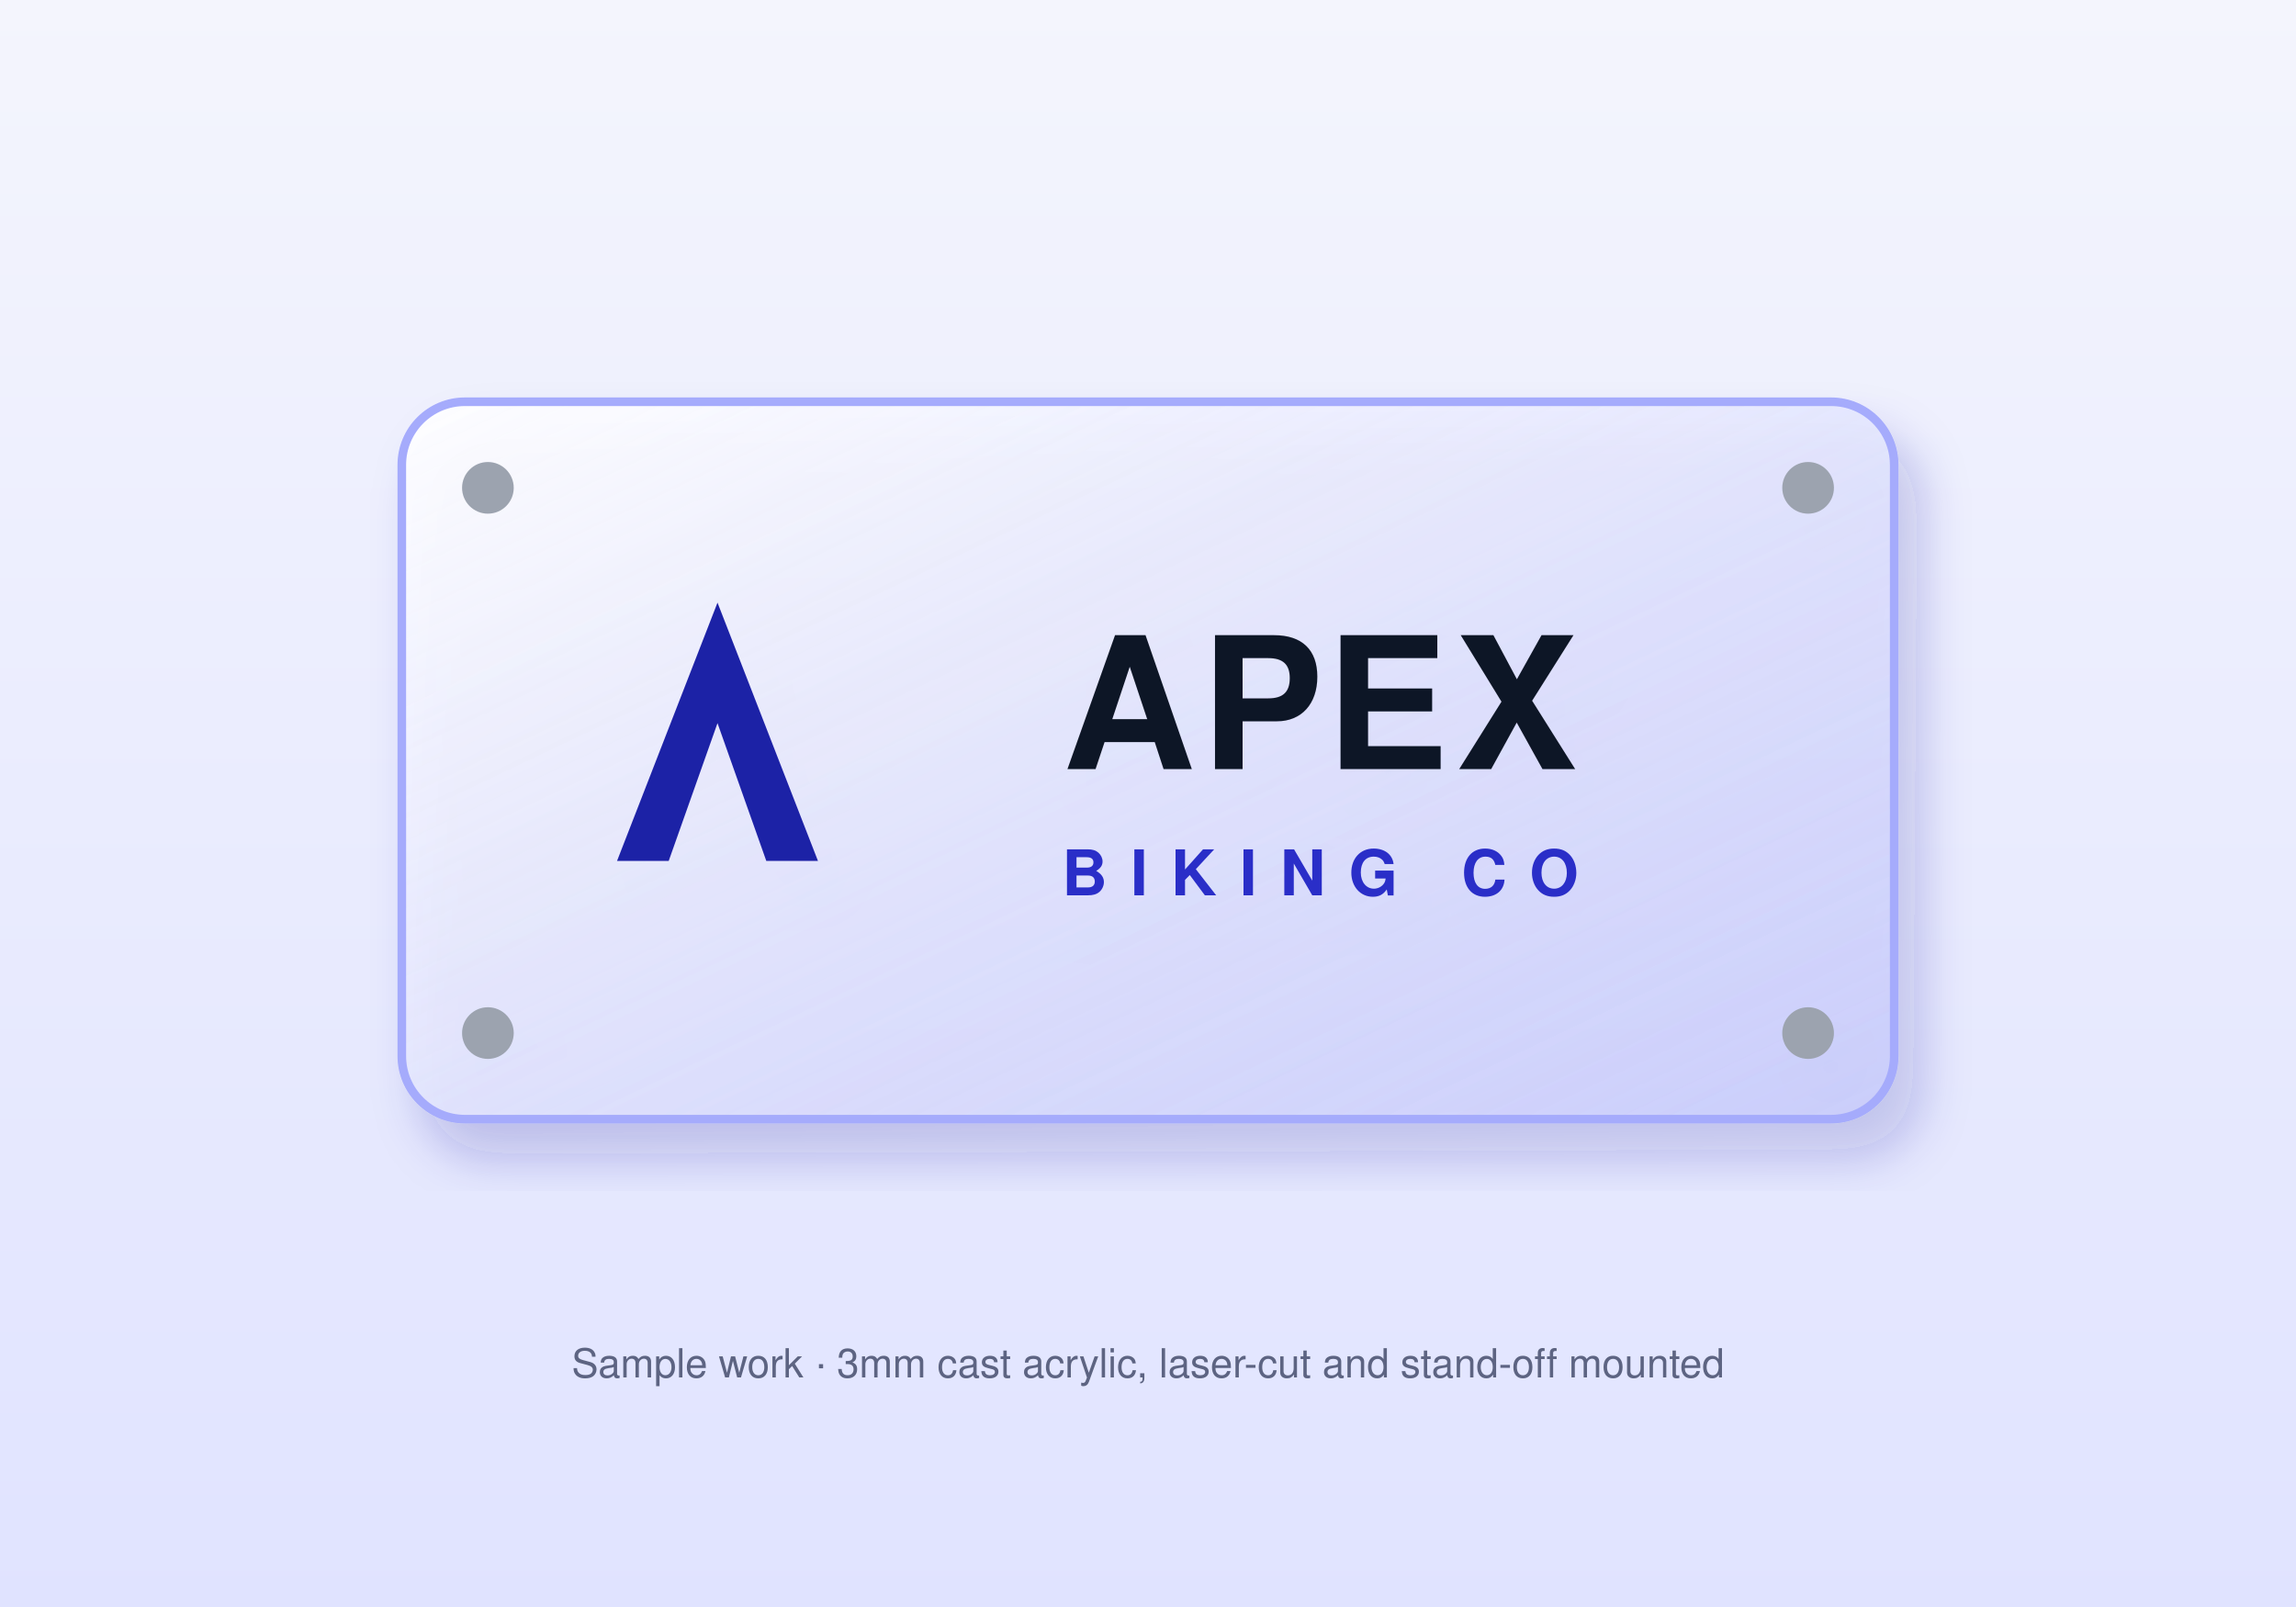
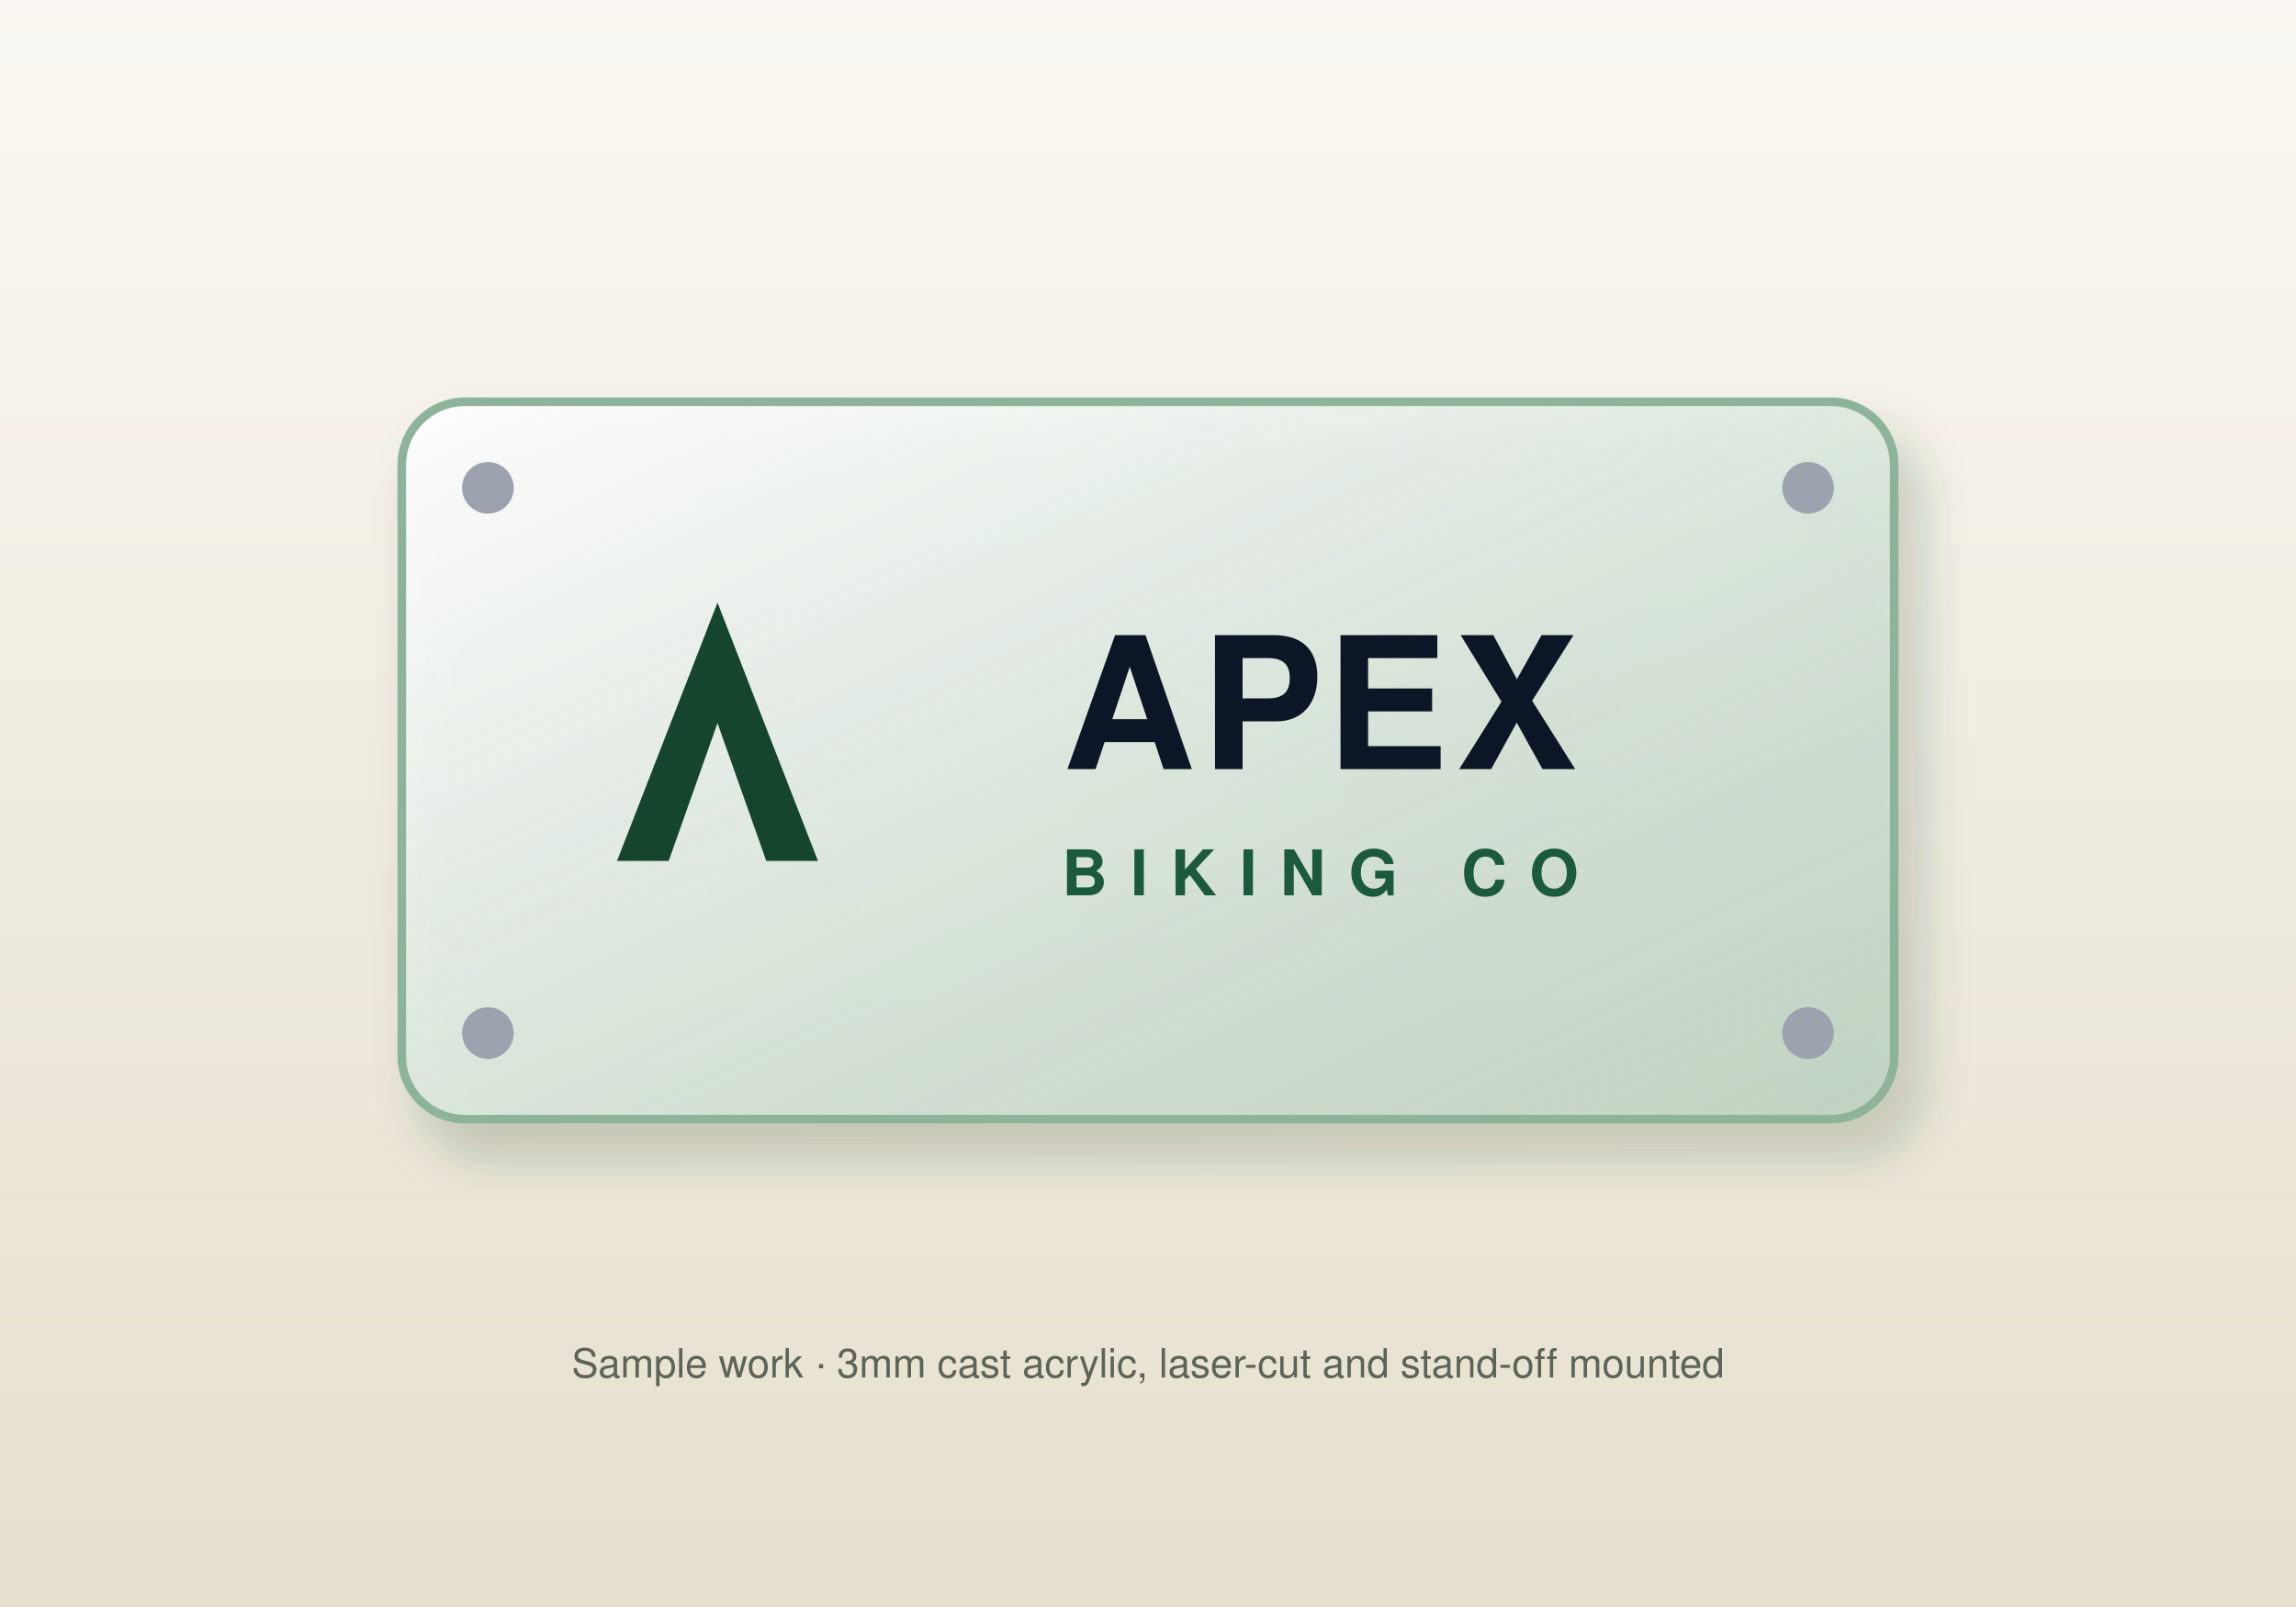
<svg xmlns="http://www.w3.org/2000/svg" viewBox="0 0 800 560" role="img" aria-label="Laser-cut acrylic logo sign mounted on a wall">
  <defs>
    <linearGradient id="wall" x1="0" y1="0" x2="0" y2="1">
-       <stop offset="0" stop-color="#F4F5FD" />
-       <stop offset="1" stop-color="#E0E3FF" />
+       <stop offset="0" stop-color="#FAF8F2" />
+       <stop offset="1" stop-color="#E6DFCF" />
    </linearGradient>
    <linearGradient id="acr" x1="0" y1="0" x2="1" y2="1">
      <stop offset="0" stop-color="#ffffff" stop-opacity=".95" />
-       <stop offset="1" stop-color="#C7CBFE" stop-opacity=".7" />
+       <stop offset="1" stop-color="#B8D1BF" stop-opacity=".7" />
    </linearGradient>
    <filter id="sh">
-       <feDropShadow dx="8" dy="12" stdDeviation="8" flood-color="#1F21A6" flood-opacity=".25" />
+       <feDropShadow dx="8" dy="12" stdDeviation="8" flood-color="#17442E" flood-opacity=".25" />
    </filter>
  </defs>
  <rect width="800" height="560" fill="url(#wall)" />
  <g filter="url(#sh)">
-     <rect x="140" y="140" width="520" height="250" rx="22" fill="url(#acr)" stroke="#A5ABFC" stroke-width="3" />
+     <rect x="140" y="140" width="520" height="250" rx="22" fill="url(#acr)" stroke="#8DB39A" stroke-width="3" />
    <circle cx="170" cy="170" r="9" fill="#9CA3AF" />
    <circle cx="630" cy="170" r="9" fill="#9CA3AF" />
    <circle cx="170" cy="360" r="9" fill="#9CA3AF" />
    <circle cx="630" cy="360" r="9" fill="#9CA3AF" />
-     <path d="M215 300 l35 -90 l35 90 h-18 l-17 -48 l-17 48z" fill="#1F21A6" />
+     <path d="M215 300 l35 -90 l35 90 h-18 l-17 -48 l-17 48z" fill="#17442E" />
    <text x="460" y="268" text-anchor="middle" font-family="Helvetica,Arial" font-weight="900" font-size="64" fill="#111827" letter-spacing="2">APEX</text>
-     <text x="460" y="312" text-anchor="middle" font-family="Helvetica,Arial" font-weight="600" font-size="22" fill="#2A2DC8" letter-spacing="8">BIKING CO</text>
+     <text x="460" y="312" text-anchor="middle" font-family="Helvetica,Arial" font-weight="600" font-size="22" fill="#1F5A3C" letter-spacing="8">BIKING CO</text>
  </g>
-   <text x="400" y="480" text-anchor="middle" font-family="Helvetica,Arial" font-size="14" fill="#5D6482">Sample work · 3mm cast acrylic, laser-cut and stand-off mounted</text>
+   <text x="400" y="480" text-anchor="middle" font-family="Helvetica,Arial" font-size="14" fill="#5B6457">Sample work · 3mm cast acrylic, laser-cut and stand-off mounted</text>
</svg>
